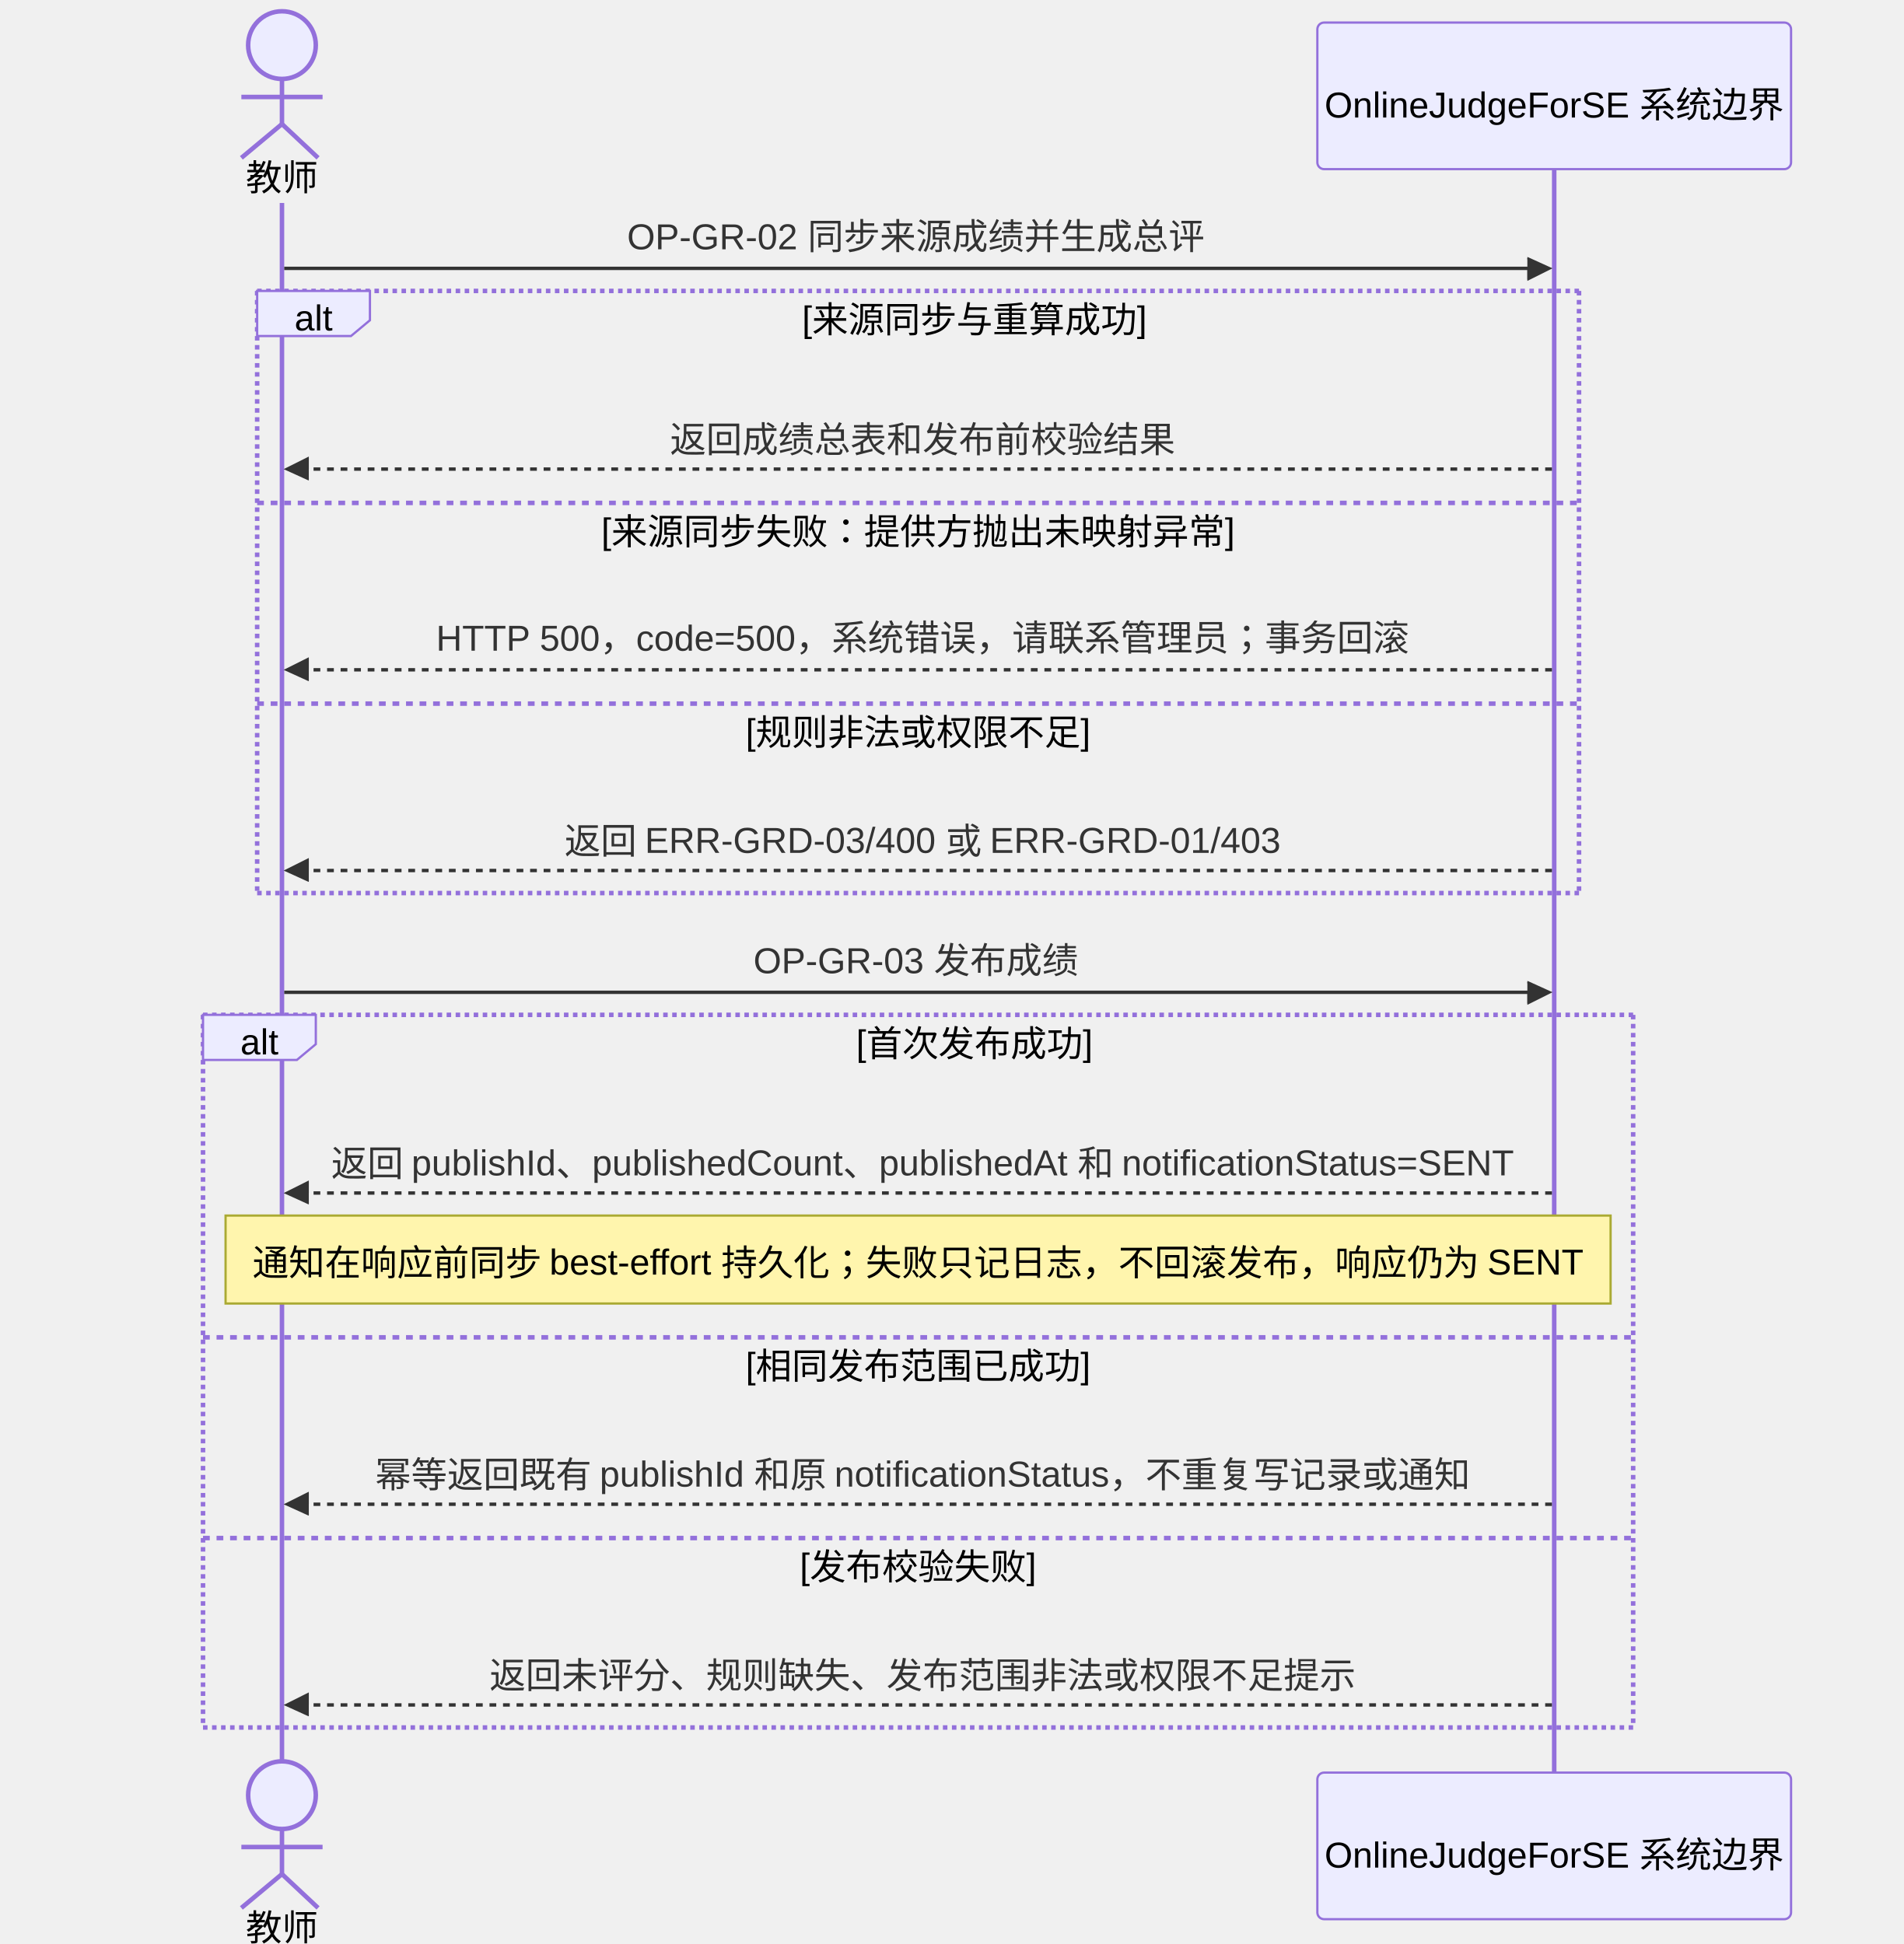
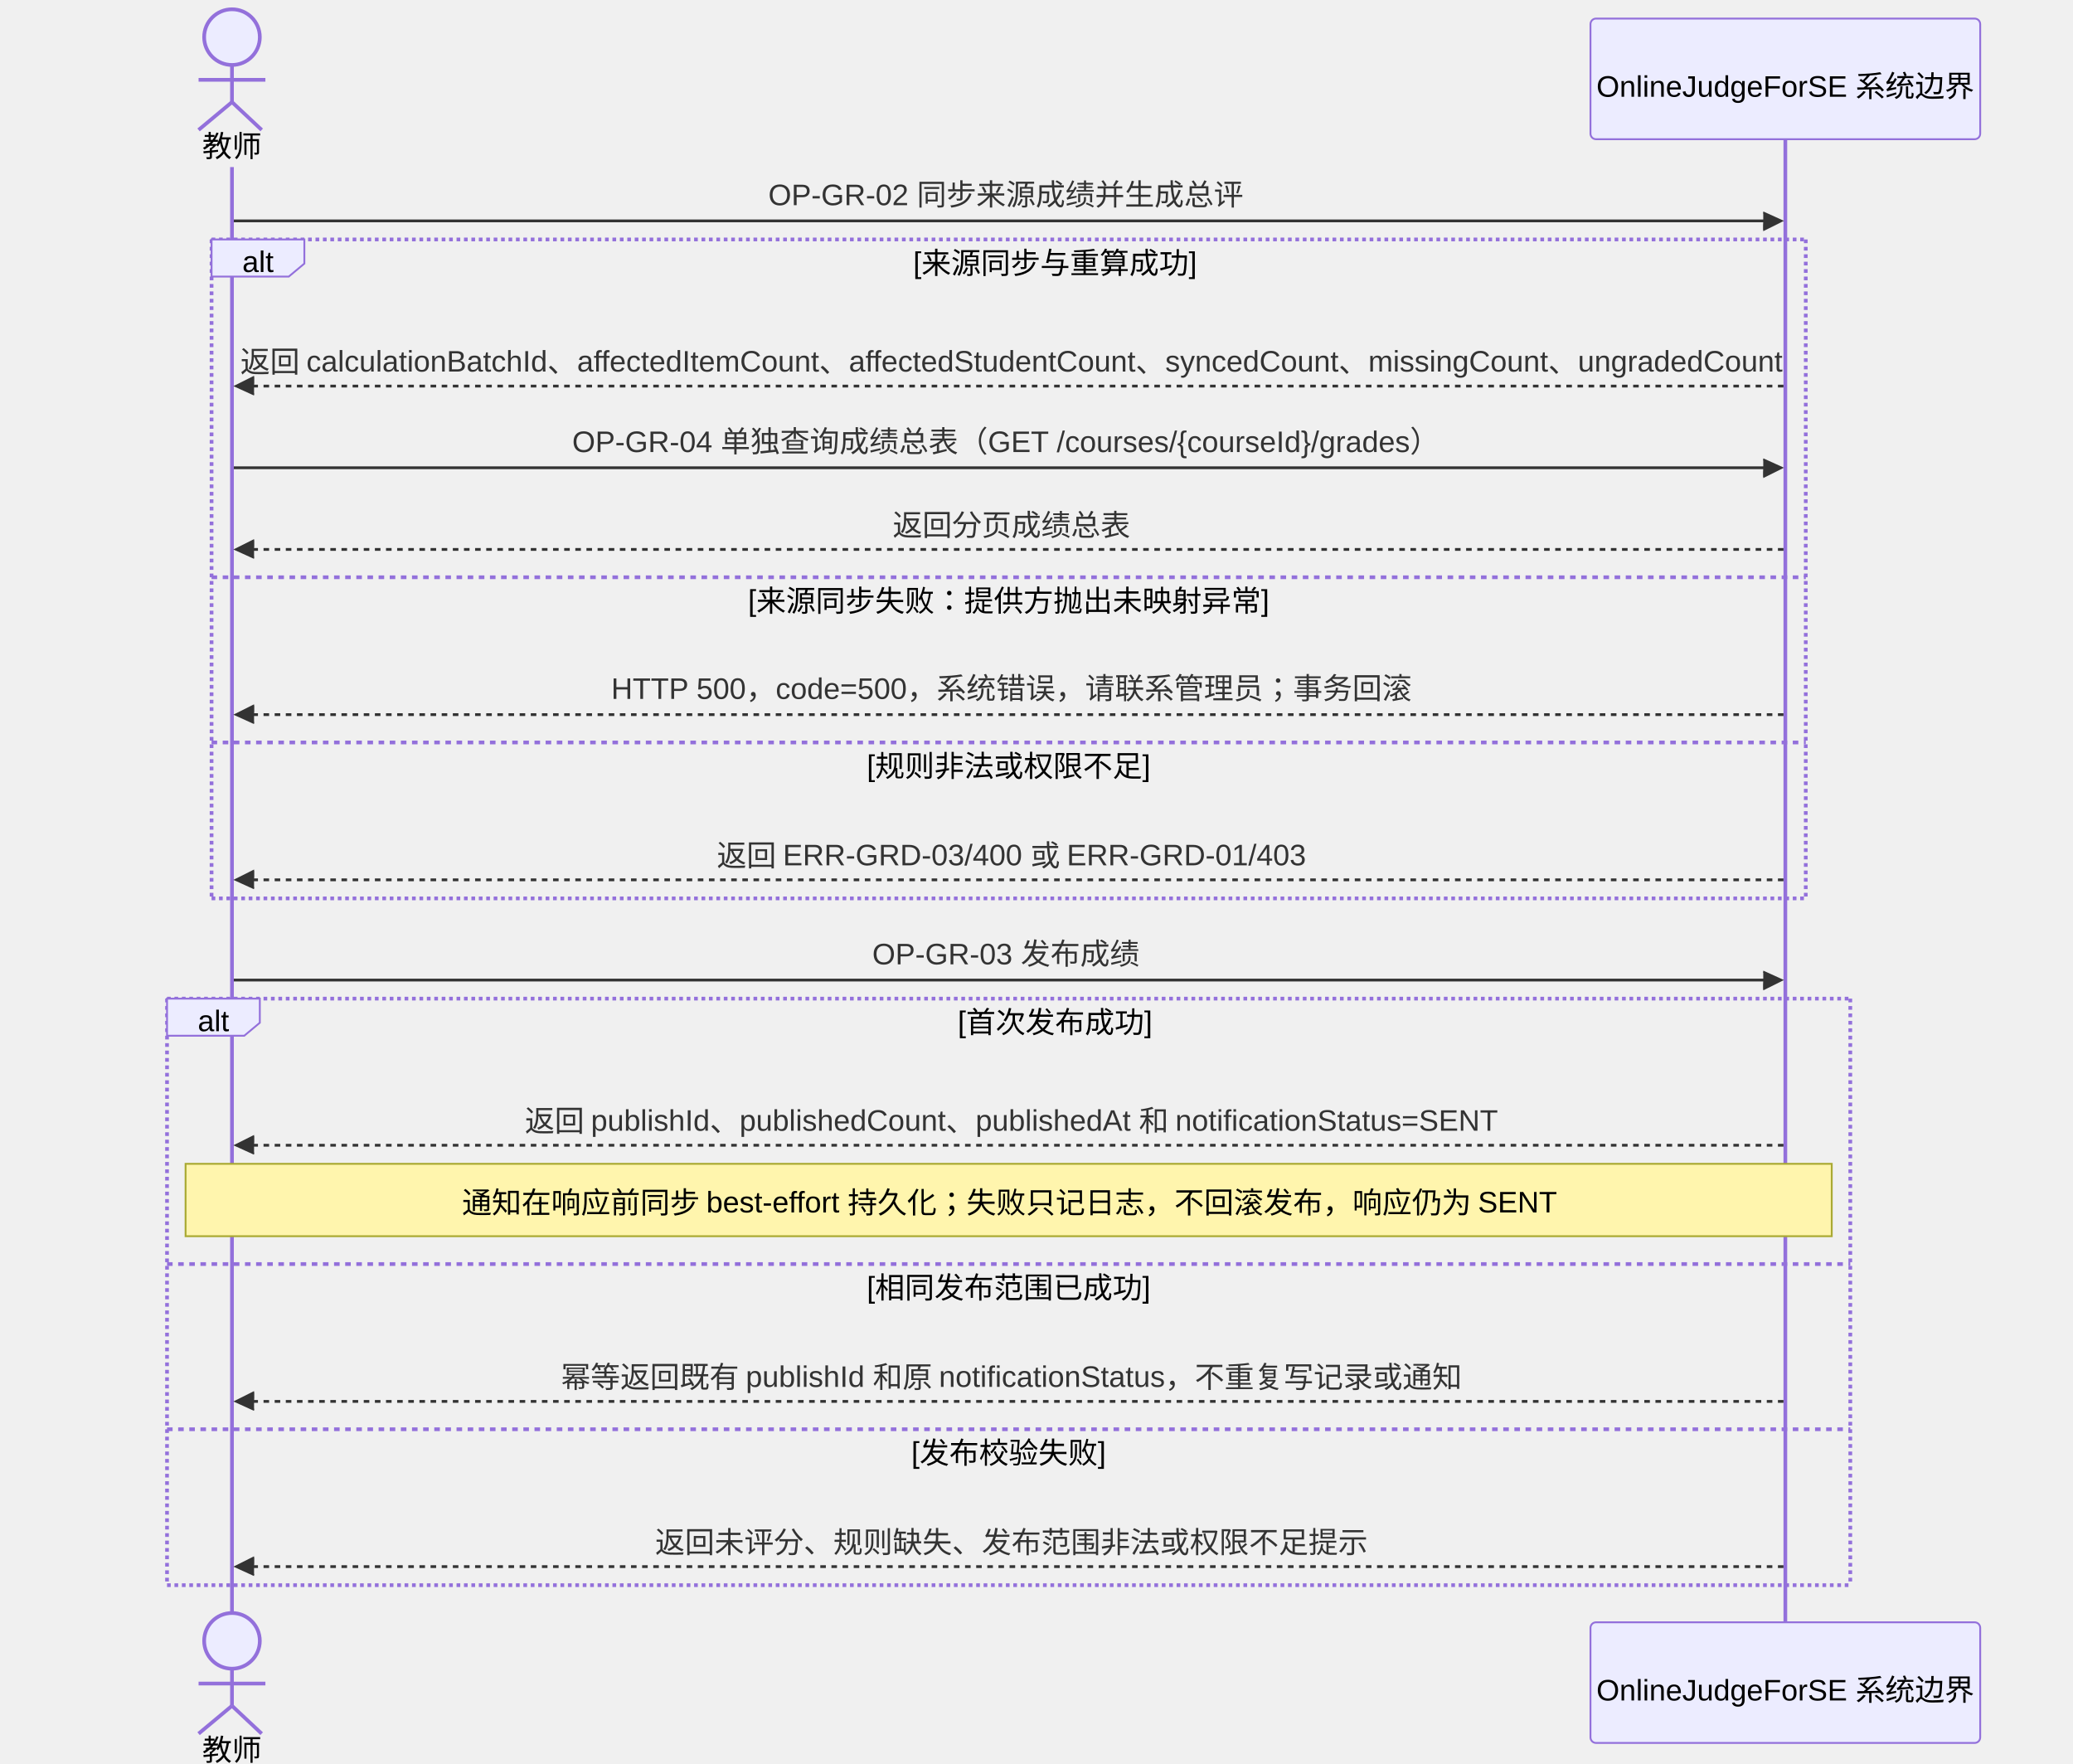
- <svg xmlns="http://www.w3.org/2000/svg" id="my-svg" width="100%" style="max-width: 844px; background-color: white;" viewBox="-50 -10 844 862" role="graphics-document document" aria-roledescription="sequence">
+ <svg xmlns="http://www.w3.org/2000/svg" id="my-svg" width="100%" style="max-width: 1117px; background-color: white;" viewBox="-50 -10 1117 950" role="graphics-document document" aria-roledescription="sequence">
  <g>
-     <rect x="534" y="776" fill="#eaeaea" stroke="#666" width="210" height="65" name="System" rx="3" ry="3" class="actor actor-bottom" />
-     <text x="639" y="808.5" dominant-baseline="central" alignment-baseline="central" class="actor actor-box" style="text-anchor: middle; font-size: 16px; font-weight: 400;">
-       <tspan x="639" dy="0">OnlineJudgeForSE 系统边界</tspan>
+     <rect x="807" y="864" fill="#eaeaea" stroke="#666" width="210" height="65" name="System" rx="3" ry="3" class="actor actor-bottom" />
+     <text x="912" y="896.5" dominant-baseline="central" alignment-baseline="central" class="actor actor-box" style="text-anchor: middle; font-size: 16px; font-weight: 400;">
+       <tspan x="912" dy="0">OnlineJudgeForSE 系统边界</tspan>
    </text>
  </g>
  <g />
  <g>
-     <line id="actor1" x1="639" y1="65" x2="639" y2="776" class="actor-line 200" stroke-width="0.5px" stroke="#999" name="System" data-et="life-line" data-id="System" />
+     <line id="actor1" x1="912" y1="65" x2="912" y2="864" class="actor-line 200" stroke-width="0.5px" stroke="#999" name="System" data-et="life-line" data-id="System" />
    <g id="root-1" data-et="participant" data-type="participant" data-id="System">
-       <rect x="534" y="0" fill="#eaeaea" stroke="#666" width="210" height="65" name="System" rx="3" ry="3" class="actor actor-top" />
-       <text x="639" y="32.5" dominant-baseline="central" alignment-baseline="central" class="actor actor-box" style="text-anchor: middle; font-size: 16px; font-weight: 400;">
-         <tspan x="639" dy="0">OnlineJudgeForSE 系统边界</tspan>
+       <rect x="807" y="0" fill="#eaeaea" stroke="#666" width="210" height="65" name="System" rx="3" ry="3" class="actor actor-top" />
+       <text x="912" y="32.5" dominant-baseline="central" alignment-baseline="central" class="actor actor-box" style="text-anchor: middle; font-size: 16px; font-weight: 400;">
+         <tspan x="912" dy="0">OnlineJudgeForSE 系统边界</tspan>
      </text>
    </g>
  </g>
  <g>
-     <line id="actor0" x1="75" y1="80" x2="75" y2="776" class="actor-line 200" stroke-width="0.5px" stroke="#999" name="Teacher" data-et="life-line" data-id="Teacher" />
+     <line id="actor0" x1="75" y1="80" x2="75" y2="864" class="actor-line 200" stroke-width="0.5px" stroke="#999" name="Teacher" data-et="life-line" data-id="Teacher" />
  </g>
  <style>#my-svg{font-family:"trebuchet ms",verdana,arial,sans-serif;font-size:16px;fill:#333;}@keyframes edge-animation-frame{from{stroke-dashoffset:0;}}@keyframes dash{to{stroke-dashoffset:0;}}#my-svg .edge-animation-slow{stroke-dasharray:9,5!important;stroke-dashoffset:900;animation:dash 50s linear infinite;stroke-linecap:round;}#my-svg .edge-animation-fast{stroke-dasharray:9,5!important;stroke-dashoffset:900;animation:dash 20s linear infinite;stroke-linecap:round;}#my-svg .error-icon{fill:#552222;}#my-svg .error-text{fill:#552222;stroke:#552222;}#my-svg .edge-thickness-normal{stroke-width:1px;}#my-svg .edge-thickness-thick{stroke-width:3.5px;}#my-svg .edge-pattern-solid{stroke-dasharray:0;}#my-svg .edge-thickness-invisible{stroke-width:0;fill:none;}#my-svg .edge-pattern-dashed{stroke-dasharray:3;}#my-svg .edge-pattern-dotted{stroke-dasharray:2;}#my-svg .marker{fill:#333333;stroke:#333333;}#my-svg .marker.cross{stroke:#333333;}#my-svg svg{font-family:"trebuchet ms",verdana,arial,sans-serif;font-size:16px;}#my-svg p{margin:0;}#my-svg .actor{stroke:#9370DB;fill:#ECECFF;stroke-width:1;}#my-svg rect.actor.outer-path[data-look="neo"]{filter:drop-shadow(1px 2px 2px rgba(185, 185, 185, 1));}#my-svg rect.note[data-look="neo"]{stroke:#aaaa33;fill:#fff5ad;filter:drop-shadow(1px 2px 2px rgba(185, 185, 185, 1));}#my-svg text.actor&gt;tspan{fill:black;stroke:none;}#my-svg .actor-line{stroke:#9370DB;}#my-svg .innerArc{stroke-width:1.5;stroke-dasharray:none;}#my-svg .messageLine0{stroke-width:1.5;stroke-dasharray:none;stroke:#333;}#my-svg .messageLine1{stroke-width:1.5;stroke-dasharray:2,2;stroke:#333;}#my-svg [id$="-arrowhead"] path{fill:#333;stroke:#333;}#my-svg .sequenceNumber{fill:white;}#my-svg [id$="-sequencenumber"]{fill:#333;}#my-svg [id$="-crosshead"] path{fill:#333;stroke:#333;}#my-svg .messageText{fill:#333;stroke:none;}#my-svg .labelBox{stroke:#9370DB;fill:#ECECFF;filter:none;}#my-svg .labelText,#my-svg .labelText&gt;tspan{fill:black;stroke:none;}#my-svg .loopText,#my-svg .loopText&gt;tspan{fill:black;stroke:none;}#my-svg .sectionTitle,#my-svg .sectionTitle&gt;tspan{fill:black;stroke:none;}#my-svg .loopLine{stroke-width:2px;stroke-dasharray:2,2;stroke:#9370DB;fill:#9370DB;}#my-svg .note{stroke:#aaaa33;fill:#fff5ad;}#my-svg .noteText,#my-svg .noteText&gt;tspan{fill:black;stroke:none;font-weight:normal;}#my-svg .activation0{fill:#f4f4f4;stroke:#666;}#my-svg .activation1{fill:#f4f4f4;stroke:#666;}#my-svg .activation2{fill:#f4f4f4;stroke:#666;}#my-svg .actorPopupMenu{position:absolute;}#my-svg .actorPopupMenuPanel{position:absolute;fill:#ECECFF;box-shadow:0px 8px 16px 0px rgba(0,0,0,0.2);filter:drop-shadow(3px 5px 2px rgb(0 0 0 / 0.4));}#my-svg .actor-man circle,#my-svg line{fill:#ECECFF;stroke-width:2px;}#my-svg g rect.rect{filter:drop-shadow(1px 2px 2px rgba(185, 185, 185, 1));stroke:#9370DB;}#my-svg .node .neo-node{stroke:#9370DB;}#my-svg [data-look="neo"].node rect,#my-svg [data-look="neo"].cluster rect,#my-svg [data-look="neo"].node polygon{stroke:#9370DB;filter:drop-shadow(1px 2px 2px rgba(185, 185, 185, 1));}#my-svg [data-look="neo"].node path{stroke:#9370DB;stroke-width:1px;}#my-svg [data-look="neo"].node .outer-path{filter:drop-shadow(1px 2px 2px rgba(185, 185, 185, 1));}#my-svg [data-look="neo"].node .neo-line path{stroke:#9370DB;filter:none;}#my-svg [data-look="neo"].node circle{stroke:#9370DB;filter:drop-shadow(1px 2px 2px rgba(185, 185, 185, 1));}#my-svg [data-look="neo"].node circle .state-start{fill:#000000;}#my-svg [data-look="neo"].icon-shape .icon{fill:#9370DB;filter:drop-shadow(1px 2px 2px rgba(185, 185, 185, 1));}#my-svg [data-look="neo"].icon-shape .icon-neo path{stroke:#9370DB;filter:drop-shadow(1px 2px 2px rgba(185, 185, 185, 1));}#my-svg :root{--mermaid-font-family:"trebuchet ms",verdana,arial,sans-serif;}</style>
  <g />
  <defs>
    <symbol id="my-svg-computer" width="24" height="24">
      <path transform="scale(.5)" d="M2 2v13h20v-13h-20zm18 11h-16v-9h16v9zm-10.228 6l.466-1h3.524l.467 1h-4.457zm14.228 3h-24l2-6h2.104l-1.33 4h18.45l-1.297-4h2.073l2 6zm-5-10h-14v-7h14v7z" />
    </symbol>
  </defs>
  <defs>
    <symbol id="my-svg-database" fill-rule="evenodd" clip-rule="evenodd">
      <path transform="scale(.5)" d="M12.258.001l.256.004.255.005.253.008.251.01.249.012.247.015.246.016.242.019.241.02.239.023.236.024.233.027.231.028.229.031.225.032.223.034.22.036.217.038.214.04.211.041.208.043.205.045.201.046.198.048.194.05.191.051.187.053.183.054.18.056.175.057.172.059.168.06.163.061.16.063.155.064.15.066.074.033.073.033.071.034.07.034.069.035.068.035.067.035.066.035.064.036.064.036.062.036.06.036.06.037.058.037.058.037.055.038.055.038.053.038.052.038.051.039.05.039.048.039.047.039.045.04.044.04.043.04.041.04.04.041.039.041.037.041.036.041.034.041.033.042.032.042.03.042.029.042.027.042.026.043.024.043.023.043.021.043.02.043.018.044.017.043.015.044.013.044.012.044.011.045.009.044.007.045.006.045.004.045.002.045.001.045v17l-.001.045-.002.045-.004.045-.006.045-.007.045-.009.044-.011.045-.012.044-.013.044-.015.044-.017.043-.018.044-.02.043-.021.043-.023.043-.024.043-.026.043-.027.042-.029.042-.03.042-.032.042-.033.042-.034.041-.036.041-.037.041-.039.041-.04.041-.041.04-.043.04-.044.04-.045.04-.047.039-.048.039-.05.039-.051.039-.052.038-.053.038-.055.038-.055.038-.058.037-.058.037-.06.037-.06.036-.062.036-.064.036-.064.036-.066.035-.067.035-.068.035-.069.035-.07.034-.071.034-.073.033-.074.033-.15.066-.155.064-.16.063-.163.061-.168.06-.172.059-.175.057-.18.056-.183.054-.187.053-.191.051-.194.05-.198.048-.201.046-.205.045-.208.043-.211.041-.214.04-.217.038-.22.036-.223.034-.225.032-.229.031-.231.028-.233.027-.236.024-.239.023-.241.02-.242.019-.246.016-.247.015-.249.012-.251.01-.253.008-.255.005-.256.004-.258.001-.258-.001-.256-.004-.255-.005-.253-.008-.251-.01-.249-.012-.247-.015-.245-.016-.243-.019-.241-.02-.238-.023-.236-.024-.234-.027-.231-.028-.228-.031-.226-.032-.223-.034-.22-.036-.217-.038-.214-.04-.211-.041-.208-.043-.204-.045-.201-.046-.198-.048-.195-.05-.19-.051-.187-.053-.184-.054-.179-.056-.176-.057-.172-.059-.167-.06-.164-.061-.159-.063-.155-.064-.151-.066-.074-.033-.072-.033-.072-.034-.07-.034-.069-.035-.068-.035-.067-.035-.066-.035-.064-.036-.063-.036-.062-.036-.061-.036-.06-.037-.058-.037-.057-.037-.056-.038-.055-.038-.053-.038-.052-.038-.051-.039-.049-.039-.049-.039-.046-.039-.046-.04-.044-.04-.043-.04-.041-.04-.04-.041-.039-.041-.037-.041-.036-.041-.034-.041-.033-.042-.032-.042-.03-.042-.029-.042-.027-.042-.026-.043-.024-.043-.023-.043-.021-.043-.02-.043-.018-.044-.017-.043-.015-.044-.013-.044-.012-.044-.011-.045-.009-.044-.007-.045-.006-.045-.004-.045-.002-.045-.001-.045v-17l.001-.045.002-.045.004-.045.006-.045.007-.045.009-.044.011-.045.012-.044.013-.044.015-.044.017-.043.018-.044.02-.043.021-.043.023-.043.024-.043.026-.043.027-.042.029-.042.03-.042.032-.042.033-.042.034-.041.036-.041.037-.041.039-.041.04-.041.041-.04.043-.04.044-.04.046-.04.046-.039.049-.039.049-.039.051-.039.052-.038.053-.038.055-.038.056-.038.057-.037.058-.037.06-.037.061-.036.062-.036.063-.036.064-.036.066-.035.067-.035.068-.035.069-.035.07-.034.072-.034.072-.033.074-.033.151-.066.155-.064.159-.063.164-.061.167-.06.172-.059.176-.057.179-.056.184-.054.187-.053.19-.051.195-.05.198-.048.201-.046.204-.045.208-.043.211-.041.214-.04.217-.038.22-.036.223-.034.226-.032.228-.031.231-.028.234-.027.236-.024.238-.023.241-.02.243-.019.245-.016.247-.015.249-.012.251-.01.253-.008.255-.005.256-.004.258-.001.258.001zm-9.258 20.499v.01l.001.021.003.021.004.022.005.021.006.022.007.022.009.023.01.022.011.023.012.023.013.023.015.023.016.024.017.023.018.024.019.024.021.024.022.025.023.024.024.025.052.049.056.05.061.051.066.051.07.051.075.051.079.052.084.052.088.052.092.052.097.052.102.051.105.052.11.052.114.051.119.051.123.051.127.05.131.05.135.05.139.048.144.049.147.047.152.047.155.047.16.045.163.045.167.043.171.043.176.041.178.041.183.039.187.039.19.037.194.035.197.035.202.033.204.031.209.03.212.029.216.027.219.025.222.024.226.021.23.02.233.018.236.016.24.015.243.012.246.01.249.008.253.005.256.004.259.001.26-.001.257-.004.254-.005.25-.008.247-.011.244-.012.241-.014.237-.016.233-.018.231-.021.226-.021.224-.024.22-.026.216-.027.212-.028.21-.031.205-.031.202-.034.198-.034.194-.036.191-.037.187-.039.183-.04.179-.04.175-.042.172-.043.168-.044.163-.045.16-.046.155-.046.152-.047.148-.048.143-.049.139-.049.136-.05.131-.05.126-.05.123-.051.118-.052.114-.051.11-.052.106-.052.101-.052.096-.052.092-.052.088-.053.083-.051.079-.052.074-.052.07-.051.065-.051.06-.051.056-.05.051-.05.023-.024.023-.025.021-.024.02-.024.019-.024.018-.024.017-.024.015-.023.014-.024.013-.023.012-.023.01-.023.01-.022.008-.022.006-.022.006-.022.004-.022.004-.021.001-.021.001-.021v-4.127l-.077.055-.08.053-.083.054-.085.053-.087.052-.09.052-.093.051-.095.05-.097.05-.1.049-.102.049-.105.048-.106.047-.109.047-.111.046-.114.045-.115.045-.118.044-.12.043-.122.042-.124.042-.126.041-.128.04-.13.04-.132.038-.134.038-.135.037-.138.037-.139.035-.142.035-.143.034-.144.033-.147.032-.148.031-.15.03-.151.03-.153.029-.154.027-.156.027-.158.026-.159.025-.161.024-.162.023-.163.022-.165.021-.166.02-.167.019-.169.018-.169.017-.171.016-.173.015-.173.014-.175.013-.175.012-.177.011-.178.01-.179.008-.179.008-.181.006-.182.005-.182.004-.184.003-.184.002h-.37l-.184-.002-.184-.003-.182-.004-.182-.005-.181-.006-.179-.008-.179-.008-.178-.01-.176-.011-.176-.012-.175-.013-.173-.014-.172-.015-.171-.016-.17-.017-.169-.018-.167-.019-.166-.02-.165-.021-.163-.022-.162-.023-.161-.024-.159-.025-.157-.026-.156-.027-.155-.027-.153-.029-.151-.03-.15-.03-.148-.031-.146-.032-.145-.033-.143-.034-.141-.035-.14-.035-.137-.037-.136-.037-.134-.038-.132-.038-.13-.04-.128-.04-.126-.041-.124-.042-.122-.042-.12-.044-.117-.043-.116-.045-.113-.045-.112-.046-.109-.047-.106-.047-.105-.048-.102-.049-.1-.049-.097-.05-.095-.05-.093-.052-.09-.051-.087-.052-.085-.053-.083-.054-.08-.054-.077-.054v4.127zm0-5.654v.011l.001.021.003.021.004.021.005.022.006.022.007.022.009.022.01.022.011.023.012.023.013.023.015.024.016.023.017.024.018.024.019.024.021.024.022.024.023.025.024.024.052.05.056.05.061.05.066.051.07.051.075.052.079.051.084.052.088.052.092.052.097.052.102.052.105.052.11.051.114.051.119.052.123.05.127.051.131.05.135.049.139.049.144.048.147.048.152.047.155.046.16.045.163.045.167.044.171.042.176.042.178.04.183.04.187.038.19.037.194.036.197.034.202.033.204.032.209.03.212.028.216.027.219.025.222.024.226.022.23.02.233.018.236.016.24.014.243.012.246.01.249.008.253.006.256.003.259.001.26-.001.257-.003.254-.006.25-.008.247-.01.244-.012.241-.015.237-.016.233-.018.231-.02.226-.022.224-.024.22-.025.216-.027.212-.029.21-.03.205-.032.202-.033.198-.035.194-.036.191-.037.187-.039.183-.039.179-.041.175-.042.172-.043.168-.044.163-.045.16-.045.155-.047.152-.047.148-.048.143-.048.139-.05.136-.049.131-.05.126-.051.123-.051.118-.051.114-.052.11-.052.106-.052.101-.052.096-.052.092-.052.088-.052.083-.052.079-.052.074-.051.07-.052.065-.051.06-.05.056-.051.051-.049.023-.025.023-.024.021-.025.02-.024.019-.024.018-.024.017-.024.015-.023.014-.023.013-.024.012-.022.01-.023.01-.023.008-.022.006-.022.006-.022.004-.021.004-.022.001-.021.001-.021v-4.139l-.077.054-.08.054-.083.054-.085.052-.087.053-.09.051-.093.051-.095.051-.097.05-.1.049-.102.049-.105.048-.106.047-.109.047-.111.046-.114.045-.115.044-.118.044-.12.044-.122.042-.124.042-.126.041-.128.04-.13.039-.132.039-.134.038-.135.037-.138.036-.139.036-.142.035-.143.033-.144.033-.147.033-.148.031-.15.03-.151.03-.153.028-.154.028-.156.027-.158.026-.159.025-.161.024-.162.023-.163.022-.165.021-.166.02-.167.019-.169.018-.169.017-.171.016-.173.015-.173.014-.175.013-.175.012-.177.011-.178.009-.179.009-.179.007-.181.007-.182.005-.182.004-.184.003-.184.002h-.37l-.184-.002-.184-.003-.182-.004-.182-.005-.181-.007-.179-.007-.179-.009-.178-.009-.176-.011-.176-.012-.175-.013-.173-.014-.172-.015-.171-.016-.17-.017-.169-.018-.167-.019-.166-.02-.165-.021-.163-.022-.162-.023-.161-.024-.159-.025-.157-.026-.156-.027-.155-.028-.153-.028-.151-.03-.15-.03-.148-.031-.146-.033-.145-.033-.143-.033-.141-.035-.14-.036-.137-.036-.136-.037-.134-.038-.132-.039-.13-.039-.128-.04-.126-.041-.124-.042-.122-.043-.12-.043-.117-.044-.116-.044-.113-.046-.112-.046-.109-.046-.106-.047-.105-.048-.102-.049-.1-.049-.097-.05-.095-.051-.093-.051-.09-.051-.087-.053-.085-.052-.083-.054-.08-.054-.077-.054v4.139zm0-5.666v.011l.001.02.003.022.004.021.005.022.006.021.007.022.009.023.01.022.011.023.012.023.013.023.015.023.016.024.017.024.018.023.019.024.021.025.022.024.023.024.024.025.052.05.056.05.061.05.066.051.07.051.075.052.079.051.084.052.088.052.092.052.097.052.102.052.105.051.11.052.114.051.119.051.123.051.127.05.131.05.135.05.139.049.144.048.147.048.152.047.155.046.16.045.163.045.167.043.171.043.176.042.178.04.183.04.187.038.19.037.194.036.197.034.202.033.204.032.209.03.212.028.216.027.219.025.222.024.226.021.23.02.233.018.236.017.24.014.243.012.246.01.249.008.253.006.256.003.259.001.26-.001.257-.003.254-.006.25-.008.247-.01.244-.013.241-.014.237-.016.233-.018.231-.02.226-.022.224-.024.22-.025.216-.027.212-.029.21-.03.205-.032.202-.033.198-.035.194-.036.191-.037.187-.039.183-.039.179-.041.175-.042.172-.043.168-.044.163-.045.16-.045.155-.047.152-.047.148-.048.143-.049.139-.049.136-.049.131-.051.126-.05.123-.051.118-.052.114-.051.11-.052.106-.052.101-.052.096-.052.092-.052.088-.052.083-.052.079-.052.074-.052.07-.051.065-.051.06-.051.056-.05.051-.049.023-.025.023-.025.021-.024.02-.024.019-.024.018-.024.017-.024.015-.023.014-.024.013-.023.012-.023.01-.022.01-.023.008-.022.006-.022.006-.022.004-.022.004-.021.001-.021.001-.021v-4.153l-.077.054-.08.054-.083.053-.085.053-.087.053-.09.051-.093.051-.095.051-.097.05-.1.049-.102.048-.105.048-.106.048-.109.046-.111.046-.114.046-.115.044-.118.044-.12.043-.122.043-.124.042-.126.041-.128.04-.13.039-.132.039-.134.038-.135.037-.138.036-.139.036-.142.034-.143.034-.144.033-.147.032-.148.032-.15.03-.151.03-.153.028-.154.028-.156.027-.158.026-.159.024-.161.024-.162.023-.163.023-.165.021-.166.02-.167.019-.169.018-.169.017-.171.016-.173.015-.173.014-.175.013-.175.012-.177.01-.178.01-.179.009-.179.007-.181.006-.182.006-.182.004-.184.003-.184.001-.185.001-.185-.001-.184-.001-.184-.003-.182-.004-.182-.006-.181-.006-.179-.007-.179-.009-.178-.01-.176-.01-.176-.012-.175-.013-.173-.014-.172-.015-.171-.016-.17-.017-.169-.018-.167-.019-.166-.02-.165-.021-.163-.023-.162-.023-.161-.024-.159-.024-.157-.026-.156-.027-.155-.028-.153-.028-.151-.03-.15-.03-.148-.032-.146-.032-.145-.033-.143-.034-.141-.034-.14-.036-.137-.036-.136-.037-.134-.038-.132-.039-.13-.039-.128-.041-.126-.041-.124-.041-.122-.043-.12-.043-.117-.044-.116-.044-.113-.046-.112-.046-.109-.046-.106-.048-.105-.048-.102-.048-.1-.05-.097-.049-.095-.051-.093-.051-.09-.052-.087-.052-.085-.053-.083-.053-.08-.054-.077-.054v4.153zm8.74-8.179l-.257.004-.254.005-.25.008-.247.011-.244.012-.241.014-.237.016-.233.018-.231.021-.226.022-.224.023-.22.026-.216.027-.212.028-.21.031-.205.032-.202.033-.198.034-.194.036-.191.038-.187.038-.183.04-.179.041-.175.042-.172.043-.168.043-.163.045-.16.046-.155.046-.152.048-.148.048-.143.048-.139.049-.136.05-.131.05-.126.051-.123.051-.118.051-.114.052-.11.052-.106.052-.101.052-.096.052-.092.052-.088.052-.083.052-.079.052-.074.051-.07.052-.065.051-.06.05-.056.05-.051.05-.023.025-.023.024-.021.024-.02.025-.019.024-.018.024-.017.023-.015.024-.014.023-.013.023-.012.023-.01.023-.01.022-.008.022-.006.023-.006.021-.004.022-.004.021-.001.021-.001.021.001.021.001.021.004.021.004.022.006.021.006.023.008.022.01.022.01.023.012.023.013.023.014.023.015.024.017.023.018.024.019.024.02.025.021.024.023.024.023.025.051.05.056.05.06.05.065.051.07.052.074.051.079.052.083.052.088.052.092.052.096.052.101.052.106.052.11.052.114.052.118.051.123.051.126.051.131.05.136.05.139.049.143.048.148.048.152.048.155.046.16.046.163.045.168.043.172.043.175.042.179.041.183.04.187.038.191.038.194.036.198.034.202.033.205.032.21.031.212.028.216.027.22.026.224.023.226.022.231.021.233.018.237.016.241.014.244.012.247.011.25.008.254.005.257.004.26.001.26-.001.257-.004.254-.005.25-.008.247-.011.244-.012.241-.014.237-.016.233-.018.231-.021.226-.022.224-.023.22-.026.216-.027.212-.028.21-.031.205-.032.202-.033.198-.034.194-.036.191-.038.187-.038.183-.04.179-.041.175-.042.172-.043.168-.043.163-.045.16-.046.155-.046.152-.048.148-.048.143-.048.139-.049.136-.05.131-.05.126-.051.123-.051.118-.051.114-.052.11-.052.106-.052.101-.052.096-.052.092-.052.088-.052.083-.052.079-.052.074-.051.07-.052.065-.051.06-.05.056-.05.051-.05.023-.025.023-.024.021-.024.02-.025.019-.024.018-.024.017-.023.015-.024.014-.023.013-.023.012-.023.01-.023.01-.022.008-.022.006-.023.006-.021.004-.022.004-.021.001-.021.001-.021-.001-.021-.001-.021-.004-.021-.004-.022-.006-.021-.006-.023-.008-.022-.01-.022-.01-.023-.012-.023-.013-.023-.014-.023-.015-.024-.017-.023-.018-.024-.019-.024-.02-.025-.021-.024-.023-.024-.023-.025-.051-.05-.056-.05-.06-.05-.065-.051-.07-.052-.074-.051-.079-.052-.083-.052-.088-.052-.092-.052-.096-.052-.101-.052-.106-.052-.11-.052-.114-.052-.118-.051-.123-.051-.126-.051-.131-.05-.136-.05-.139-.049-.143-.048-.148-.048-.152-.048-.155-.046-.16-.046-.163-.045-.168-.043-.172-.043-.175-.042-.179-.041-.183-.04-.187-.038-.191-.038-.194-.036-.198-.034-.202-.033-.205-.032-.21-.031-.212-.028-.216-.027-.22-.026-.224-.023-.226-.022-.231-.021-.233-.018-.237-.016-.241-.014-.244-.012-.247-.011-.25-.008-.254-.005-.257-.004-.26-.001-.26.001z" />
    </symbol>
  </defs>
  <defs>
    <symbol id="my-svg-clock" width="24" height="24">
      <path transform="scale(.5)" d="M12 2c5.514 0 10 4.486 10 10s-4.486 10-10 10-10-4.486-10-10 4.486-10 10-10zm0-2c-6.627 0-12 5.373-12 12s5.373 12 12 12 12-5.373 12-12-5.373-12-12-12zm5.848 12.459c.202.038.202.333.001.372-1.907.361-6.045 1.111-6.547 1.111-.719 0-1.301-.582-1.301-1.301 0-.512.77-5.447 1.125-7.445.034-.192.312-.181.343.014l.985 6.238 5.394 1.011z" />
    </symbol>
  </defs>
  <defs>
    <marker id="my-svg-arrowhead" refX="7.9" refY="5" markerUnits="userSpaceOnUse" markerWidth="12" markerHeight="12" orient="auto-start-reverse">
      <path d="M -1 0 L 10 5 L 0 10 z" />
    </marker>
  </defs>
  <defs>
    <marker id="my-svg-crosshead" markerWidth="15" markerHeight="8" orient="auto" refX="4" refY="4.5">
      <path fill="none" stroke="#000000" stroke-width="1pt" d="M 1,2 L 6,7 M 6,2 L 1,7" style="stroke-dasharray: 0, 0;" />
    </marker>
  </defs>
  <defs>
    <marker id="my-svg-filled-head" refX="15.5" refY="7" markerWidth="20" markerHeight="28" orient="auto">
      <path d="M 18,7 L9,13 L14,7 L9,1 Z" />
    </marker>
  </defs>
  <defs>
    <marker id="my-svg-sequencenumber" refX="15" refY="15" markerWidth="60" markerHeight="40" orient="auto">
      <circle cx="15" cy="15" r="6" />
    </marker>
  </defs>
  <defs>
    <marker id="my-svg-solidTopArrowHead" refX="7.9" refY="7.25" markerUnits="userSpaceOnUse" markerWidth="12" markerHeight="12" orient="auto-start-reverse">
      <path d="M 0 0 L 10 8 L 0 8 z" />
    </marker>
  </defs>
  <defs>
    <marker id="my-svg-solidBottomArrowHead" refX="7.9" refY="0.75" markerUnits="userSpaceOnUse" markerWidth="12" markerHeight="12" orient="auto-start-reverse">
      <path d="M 0 0 L 10 0 L 0 8 z" />
    </marker>
  </defs>
  <defs>
    <marker id="my-svg-stickTopArrowHead" refX="7.5" refY="7" markerUnits="userSpaceOnUse" markerWidth="12" markerHeight="12" orient="auto-start-reverse">
      <path d="M 0 0 L 7 7" stroke="black" stroke-width="1.5" fill="none" />
    </marker>
  </defs>
  <defs>
    <marker id="my-svg-stickBottomArrowHead" refX="7.5" refY="0" markerUnits="userSpaceOnUse" markerWidth="12" markerHeight="12" orient="auto-start-reverse">
      <path d="M 0 7 L 7 0" stroke="black" stroke-width="1.5" fill="none" />
    </marker>
  </defs>
-   <g data-et="control-structure" data-id="i7">
-     <line x1="64" y1="119" x2="650" y2="119" class="loopLine" />
-     <line x1="650" y1="119" x2="650" y2="386" class="loopLine" />
-     <line x1="64" y1="386" x2="650" y2="386" class="loopLine" />
-     <line x1="64" y1="119" x2="64" y2="386" class="loopLine" />
-     <line x1="64" y1="213" x2="650" y2="213" class="loopLine" style="stroke-dasharray: 3, 3;" />
-     <line x1="64" y1="302" x2="650" y2="302" class="loopLine" style="stroke-dasharray: 3, 3;" />
+   <g data-et="control-structure" data-id="i9">
+     <line x1="64" y1="119" x2="923" y2="119" class="loopLine" />
+     <line x1="923" y1="119" x2="923" y2="474" class="loopLine" />
+     <line x1="64" y1="474" x2="923" y2="474" class="loopLine" />
+     <line x1="64" y1="119" x2="64" y2="474" class="loopLine" />
+     <line x1="64" y1="301" x2="923" y2="301" class="loopLine" style="stroke-dasharray: 3, 3;" />
+     <line x1="64" y1="390" x2="923" y2="390" class="loopLine" style="stroke-dasharray: 3, 3;" />
    <polygon points="64,119 114,119 114,132 105.6,139 64,139" class="labelBox" />
    <text x="89" y="132" text-anchor="middle" dominant-baseline="middle" alignment-baseline="middle" class="labelText" style="font-size: 16px; font-weight: 400;">alt</text>
-     <text x="382" y="137" text-anchor="middle" class="loopText" style="font-size: 16px; font-weight: 400;">
-       <tspan x="382">[来源同步与重算成功]</tspan>
+     <text x="518.5" y="137" text-anchor="middle" class="loopText" style="font-size: 16px; font-weight: 400;">
+       <tspan x="518.5">[来源同步与重算成功]</tspan>
    </text>
-     <text x="357" y="231" text-anchor="middle" class="sectionTitle" style="font-size: 16px; font-weight: 400;">[来源同步失败：提供方抛出未映射异常]</text>
-     <text x="357" y="320" text-anchor="middle" class="sectionTitle" style="font-size: 16px; font-weight: 400;">[规则非法或权限不足]</text>
+     <text x="493.5" y="319" text-anchor="middle" class="sectionTitle" style="font-size: 16px; font-weight: 400;">[来源同步失败：提供方抛出未映射异常]</text>
+     <text x="493.5" y="408" text-anchor="middle" class="sectionTitle" style="font-size: 16px; font-weight: 400;">[规则非法或权限不足]</text>
  </g>
-   <g data-et="note" data-id="i11">
-     <rect x="50" y="529" fill="#EDF2AE" stroke="#666" width="614" height="39" class="note" />
-     <text x="357" y="534" text-anchor="middle" dominant-baseline="middle" alignment-baseline="middle" class="noteText" dy="1em" style="font-size: 16px; font-weight: 400;">
-       <tspan x="357">通知在响应前同步 best-effort 持久化；失败只记日志，不回滚发布，响应仍为 SENT</tspan>
+   <g data-et="note" data-id="i13">
+     <rect x="50" y="617" fill="#EDF2AE" stroke="#666" width="887" height="39" class="note" />
+     <text x="494" y="622" text-anchor="middle" dominant-baseline="middle" alignment-baseline="middle" class="noteText" dy="1em" style="font-size: 16px; font-weight: 400;">
+       <tspan x="494">通知在响应前同步 best-effort 持久化；失败只记日志，不回滚发布，响应仍为 SENT</tspan>
    </text>
  </g>
-   <g data-et="control-structure" data-id="i16">
-     <line x1="40" y1="440" x2="674" y2="440" class="loopLine" />
-     <line x1="674" y1="440" x2="674" y2="756" class="loopLine" />
-     <line x1="40" y1="756" x2="674" y2="756" class="loopLine" />
-     <line x1="40" y1="440" x2="40" y2="756" class="loopLine" />
-     <line x1="40" y1="583" x2="674" y2="583" class="loopLine" style="stroke-dasharray: 3, 3;" />
-     <line x1="40" y1="672" x2="674" y2="672" class="loopLine" style="stroke-dasharray: 3, 3;" />
-     <polygon points="40,440 90,440 90,453 81.6,460 40,460" class="labelBox" />
-     <text x="65" y="453" text-anchor="middle" dominant-baseline="middle" alignment-baseline="middle" class="labelText" style="font-size: 16px; font-weight: 400;">alt</text>
-     <text x="382" y="458" text-anchor="middle" class="loopText" style="font-size: 16px; font-weight: 400;">
-       <tspan x="382">[首次发布成功]</tspan>
+   <g data-et="control-structure" data-id="i18">
+     <line x1="40" y1="528" x2="947" y2="528" class="loopLine" />
+     <line x1="947" y1="528" x2="947" y2="844" class="loopLine" />
+     <line x1="40" y1="844" x2="947" y2="844" class="loopLine" />
+     <line x1="40" y1="528" x2="40" y2="844" class="loopLine" />
+     <line x1="40" y1="671" x2="947" y2="671" class="loopLine" style="stroke-dasharray: 3, 3;" />
+     <line x1="40" y1="760" x2="947" y2="760" class="loopLine" style="stroke-dasharray: 3, 3;" />
+     <polygon points="40,528 90,528 90,541 81.6,548 40,548" class="labelBox" />
+     <text x="65" y="541" text-anchor="middle" dominant-baseline="middle" alignment-baseline="middle" class="labelText" style="font-size: 16px; font-weight: 400;">alt</text>
+     <text x="518.5" y="546" text-anchor="middle" class="loopText" style="font-size: 16px; font-weight: 400;">
+       <tspan x="518.5">[首次发布成功]</tspan>
    </text>
-     <text x="357" y="601" text-anchor="middle" class="sectionTitle" style="font-size: 16px; font-weight: 400;">[相同发布范围已成功]</text>
-     <text x="357" y="690" text-anchor="middle" class="sectionTitle" style="font-size: 16px; font-weight: 400;">[发布校验失败]</text>
+     <text x="493.5" y="689" text-anchor="middle" class="sectionTitle" style="font-size: 16px; font-weight: 400;">[相同发布范围已成功]</text>
+     <text x="493.5" y="778" text-anchor="middle" class="sectionTitle" style="font-size: 16px; font-weight: 400;">[发布校验失败]</text>
  </g>
  <g class="actor-man actor-top" name="Teacher" data-et="participant" data-type="actor" data-id="Teacher" style="stroke: rgb(147, 112, 219);">
    <line id="actor-man-torso0" x1="75" y1="25" x2="75" y2="45" />
    <line id="actor-man-arms0" x1="57" y1="33" x2="93" y2="33" />
    <line x1="57" y1="60" x2="75" y2="45" />
    <line x1="75" y1="45" x2="91" y2="60" />
    <circle cx="75" cy="10" r="15" width="150" height="65" />
    <text x="75" y="67.5" dominant-baseline="central" alignment-baseline="central" class="actor actor-man" style="text-anchor: middle; font-size: 16px; font-weight: 400;">
      <tspan x="75" dy="0">教师</tspan>
    </text>
  </g>
-   <text x="356" y="80" text-anchor="middle" dominant-baseline="middle" alignment-baseline="middle" class="messageText" dy="1em" style="font-size: 16px; font-weight: 400;">OP-GR-02 同步来源成绩并生成总评</text>
-   <line x1="76" y1="109" x2="635" y2="109" class="messageLine0" data-et="message" data-id="i0" data-from="Teacher" data-to="System" stroke-width="2" stroke="none" marker-end="url(#my-svg-arrowhead)" style="fill: none;" />
-   <text x="359" y="169" text-anchor="middle" dominant-baseline="middle" alignment-baseline="middle" class="messageText" dy="1em" style="font-size: 16px; font-weight: 400;">返回成绩总表和发布前校验结果</text>
-   <line x1="638" y1="198" x2="79" y2="198" class="messageLine1" data-et="message" data-id="i2" data-from="System" data-to="Teacher" stroke-width="2" stroke="none" marker-end="url(#my-svg-arrowhead)" style="stroke-dasharray: 3, 3; fill: none;" />
-   <text x="359" y="258" text-anchor="middle" dominant-baseline="middle" alignment-baseline="middle" class="messageText" dy="1em" style="font-size: 16px; font-weight: 400;">HTTP 500，code=500，系统错误，请联系管理员；事务回滚</text>
-   <line x1="638" y1="287" x2="79" y2="287" class="messageLine1" data-et="message" data-id="i4" data-from="System" data-to="Teacher" stroke-width="2" stroke="none" marker-end="url(#my-svg-arrowhead)" style="stroke-dasharray: 3, 3; fill: none;" />
-   <text x="359" y="347" text-anchor="middle" dominant-baseline="middle" alignment-baseline="middle" class="messageText" dy="1em" style="font-size: 16px; font-weight: 400;">返回 ERR-GRD-03/400 或 ERR-GRD-01/403</text>
-   <line x1="638" y1="376" x2="79" y2="376" class="messageLine1" data-et="message" data-id="i6" data-from="System" data-to="Teacher" stroke-width="2" stroke="none" marker-end="url(#my-svg-arrowhead)" style="stroke-dasharray: 3, 3; fill: none;" />
-   <text x="356" y="401" text-anchor="middle" dominant-baseline="middle" alignment-baseline="middle" class="messageText" dy="1em" style="font-size: 16px; font-weight: 400;">OP-GR-03 发布成绩</text>
-   <line x1="76" y1="430" x2="635" y2="430" class="messageLine0" data-et="message" data-id="i8" data-from="Teacher" data-to="System" stroke-width="2" stroke="none" marker-end="url(#my-svg-arrowhead)" style="fill: none;" />
-   <text x="359" y="490" text-anchor="middle" dominant-baseline="middle" alignment-baseline="middle" class="messageText" dy="1em" style="font-size: 16px; font-weight: 400;">返回 publishId、publishedCount、publishedAt 和 notificationStatus=SENT</text>
-   <line x1="638" y1="519" x2="79" y2="519" class="messageLine1" data-et="message" data-id="i10" data-from="System" data-to="Teacher" stroke-width="2" stroke="none" marker-end="url(#my-svg-arrowhead)" style="stroke-dasharray: 3, 3; fill: none;" />
-   <text x="359" y="628" text-anchor="middle" dominant-baseline="middle" alignment-baseline="middle" class="messageText" dy="1em" style="font-size: 16px; font-weight: 400;">幂等返回既有 publishId 和原 notificationStatus，不重复写记录或通知</text>
-   <line x1="638" y1="657" x2="79" y2="657" class="messageLine1" data-et="message" data-id="i13" data-from="System" data-to="Teacher" stroke-width="2" stroke="none" marker-end="url(#my-svg-arrowhead)" style="stroke-dasharray: 3, 3; fill: none;" />
-   <text x="359" y="717" text-anchor="middle" dominant-baseline="middle" alignment-baseline="middle" class="messageText" dy="1em" style="font-size: 16px; font-weight: 400;">返回未评分、规则缺失、发布范围非法或权限不足提示</text>
-   <line x1="638" y1="746" x2="79" y2="746" class="messageLine1" data-et="message" data-id="i15" data-from="System" data-to="Teacher" stroke-width="2" stroke="none" marker-end="url(#my-svg-arrowhead)" style="stroke-dasharray: 3, 3; fill: none;" />
+   <text x="492" y="80" text-anchor="middle" dominant-baseline="middle" alignment-baseline="middle" class="messageText" dy="1em" style="font-size: 16px; font-weight: 400;">OP-GR-02 同步来源成绩并生成总评</text>
+   <line x1="76" y1="109" x2="908" y2="109" class="messageLine0" data-et="message" data-id="i0" data-from="Teacher" data-to="System" stroke-width="2" stroke="none" marker-end="url(#my-svg-arrowhead)" style="fill: none;" />
+   <text x="495" y="169" text-anchor="middle" dominant-baseline="middle" alignment-baseline="middle" class="messageText" dy="1em" style="font-size: 16px; font-weight: 400;">返回 calculationBatchId、affectedItemCount、affectedStudentCount、syncedCount、missingCount、ungradedCount</text>
+   <line x1="911" y1="198" x2="79" y2="198" class="messageLine1" data-et="message" data-id="i2" data-from="System" data-to="Teacher" stroke-width="2" stroke="none" marker-end="url(#my-svg-arrowhead)" style="stroke-dasharray: 3, 3; fill: none;" />
+   <text x="492" y="213" text-anchor="middle" dominant-baseline="middle" alignment-baseline="middle" class="messageText" dy="1em" style="font-size: 16px; font-weight: 400;">OP-GR-04 单独查询成绩总表（GET /courses/{courseId}/grades）</text>
+   <line x1="76" y1="242" x2="908" y2="242" class="messageLine0" data-et="message" data-id="i3" data-from="Teacher" data-to="System" stroke-width="2" stroke="none" marker-end="url(#my-svg-arrowhead)" style="fill: none;" />
+   <text x="495" y="257" text-anchor="middle" dominant-baseline="middle" alignment-baseline="middle" class="messageText" dy="1em" style="font-size: 16px; font-weight: 400;">返回分页成绩总表</text>
+   <line x1="911" y1="286" x2="79" y2="286" class="messageLine1" data-et="message" data-id="i4" data-from="System" data-to="Teacher" stroke-width="2" stroke="none" marker-end="url(#my-svg-arrowhead)" style="stroke-dasharray: 3, 3; fill: none;" />
+   <text x="495" y="346" text-anchor="middle" dominant-baseline="middle" alignment-baseline="middle" class="messageText" dy="1em" style="font-size: 16px; font-weight: 400;">HTTP 500，code=500，系统错误，请联系管理员；事务回滚</text>
+   <line x1="911" y1="375" x2="79" y2="375" class="messageLine1" data-et="message" data-id="i6" data-from="System" data-to="Teacher" stroke-width="2" stroke="none" marker-end="url(#my-svg-arrowhead)" style="stroke-dasharray: 3, 3; fill: none;" />
+   <text x="495" y="435" text-anchor="middle" dominant-baseline="middle" alignment-baseline="middle" class="messageText" dy="1em" style="font-size: 16px; font-weight: 400;">返回 ERR-GRD-03/400 或 ERR-GRD-01/403</text>
+   <line x1="911" y1="464" x2="79" y2="464" class="messageLine1" data-et="message" data-id="i8" data-from="System" data-to="Teacher" stroke-width="2" stroke="none" marker-end="url(#my-svg-arrowhead)" style="stroke-dasharray: 3, 3; fill: none;" />
+   <text x="492" y="489" text-anchor="middle" dominant-baseline="middle" alignment-baseline="middle" class="messageText" dy="1em" style="font-size: 16px; font-weight: 400;">OP-GR-03 发布成绩</text>
+   <line x1="76" y1="518" x2="908" y2="518" class="messageLine0" data-et="message" data-id="i10" data-from="Teacher" data-to="System" stroke-width="2" stroke="none" marker-end="url(#my-svg-arrowhead)" style="fill: none;" />
+   <text x="495" y="578" text-anchor="middle" dominant-baseline="middle" alignment-baseline="middle" class="messageText" dy="1em" style="font-size: 16px; font-weight: 400;">返回 publishId、publishedCount、publishedAt 和 notificationStatus=SENT</text>
+   <line x1="911" y1="607" x2="79" y2="607" class="messageLine1" data-et="message" data-id="i12" data-from="System" data-to="Teacher" stroke-width="2" stroke="none" marker-end="url(#my-svg-arrowhead)" style="stroke-dasharray: 3, 3; fill: none;" />
+   <text x="495" y="716" text-anchor="middle" dominant-baseline="middle" alignment-baseline="middle" class="messageText" dy="1em" style="font-size: 16px; font-weight: 400;">幂等返回既有 publishId 和原 notificationStatus，不重复写记录或通知</text>
+   <line x1="911" y1="745" x2="79" y2="745" class="messageLine1" data-et="message" data-id="i15" data-from="System" data-to="Teacher" stroke-width="2" stroke="none" marker-end="url(#my-svg-arrowhead)" style="stroke-dasharray: 3, 3; fill: none;" />
+   <text x="495" y="805" text-anchor="middle" dominant-baseline="middle" alignment-baseline="middle" class="messageText" dy="1em" style="font-size: 16px; font-weight: 400;">返回未评分、规则缺失、发布范围非法或权限不足提示</text>
+   <line x1="911" y1="834" x2="79" y2="834" class="messageLine1" data-et="message" data-id="i17" data-from="System" data-to="Teacher" stroke-width="2" stroke="none" marker-end="url(#my-svg-arrowhead)" style="stroke-dasharray: 3, 3; fill: none;" />
  <g class="actor-man actor-bottom" name="Teacher" style="stroke: rgb(147, 112, 219);">
-     <line id="actor-man-torso1" x1="75" y1="801" x2="75" y2="821" />
-     <line id="actor-man-arms1" x1="57" y1="809" x2="93" y2="809" />
-     <line x1="57" y1="836" x2="75" y2="821" />
-     <line x1="75" y1="821" x2="91" y2="836" />
-     <circle cx="75" cy="786" r="15" width="150" height="65" />
-     <text x="75" y="843.5" dominant-baseline="central" alignment-baseline="central" class="actor actor-man" style="text-anchor: middle; font-size: 16px; font-weight: 400;">
+     <line id="actor-man-torso1" x1="75" y1="889" x2="75" y2="909" />
+     <line id="actor-man-arms1" x1="57" y1="897" x2="93" y2="897" />
+     <line x1="57" y1="924" x2="75" y2="909" />
+     <line x1="75" y1="909" x2="91" y2="924" />
+     <circle cx="75" cy="874" r="15" width="150" height="65" />
+     <text x="75" y="931.5" dominant-baseline="central" alignment-baseline="central" class="actor actor-man" style="text-anchor: middle; font-size: 16px; font-weight: 400;">
      <tspan x="75" dy="0">教师</tspan>
    </text>
  </g>
</svg>
